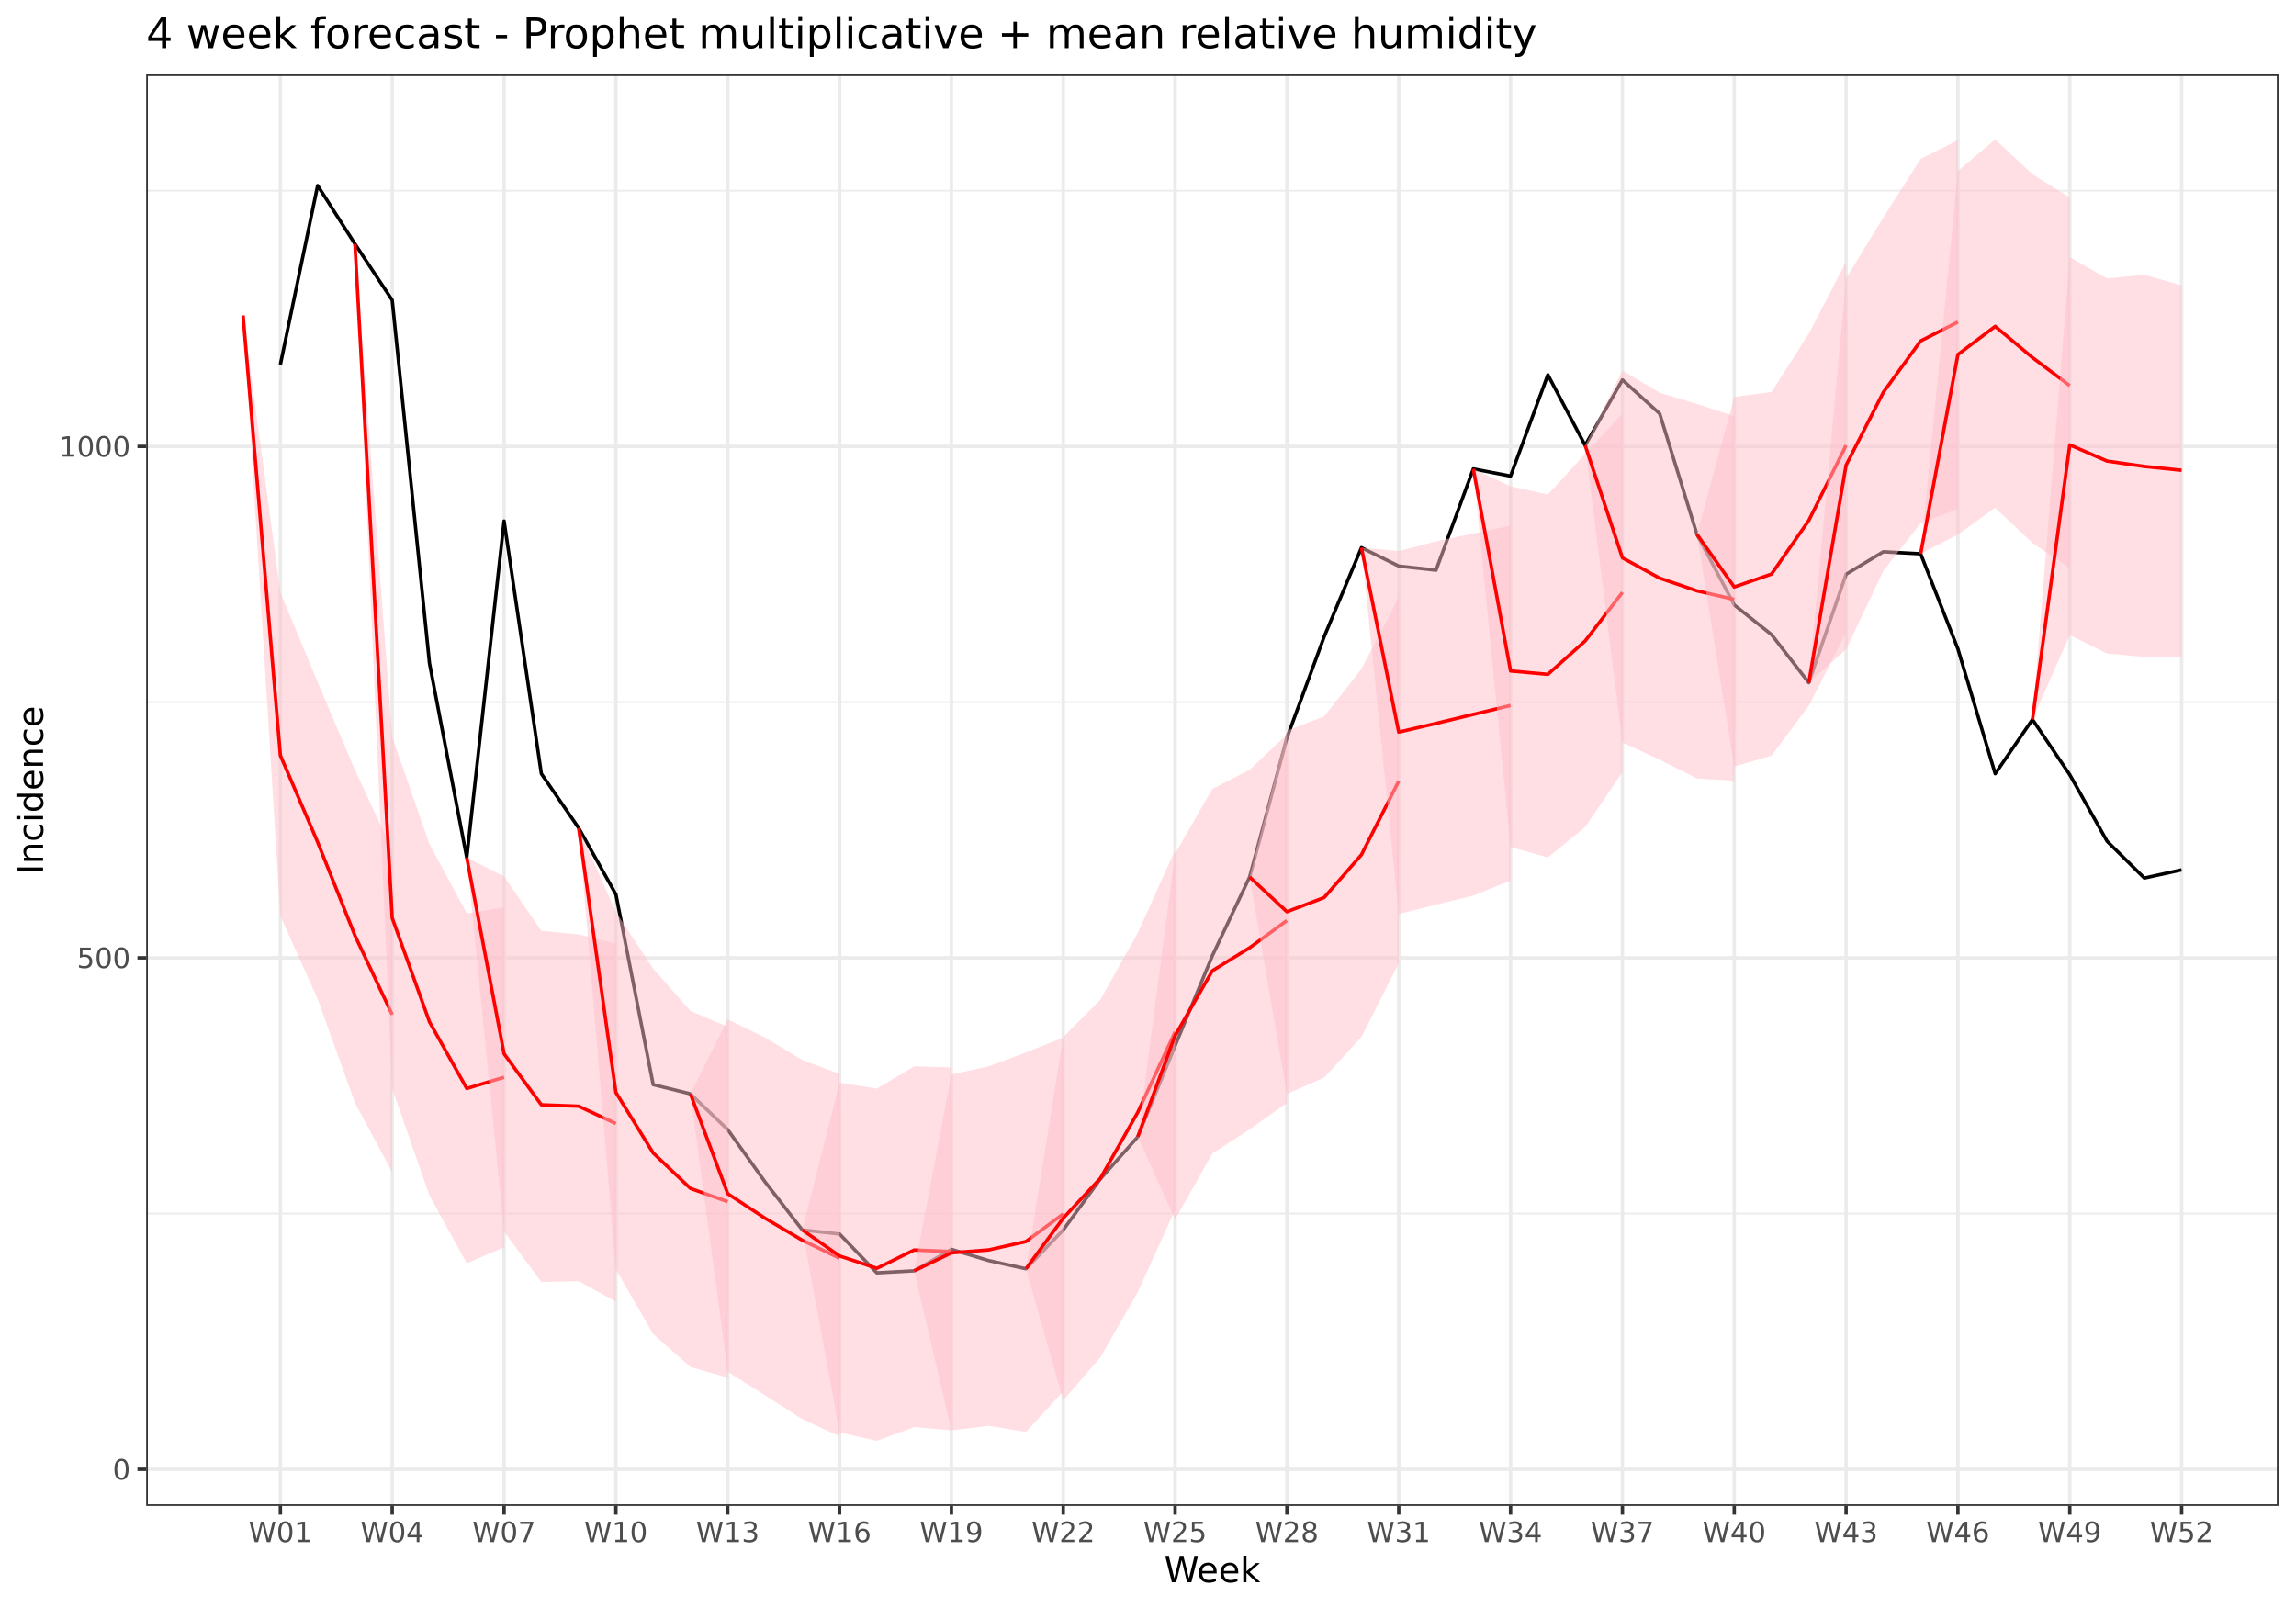
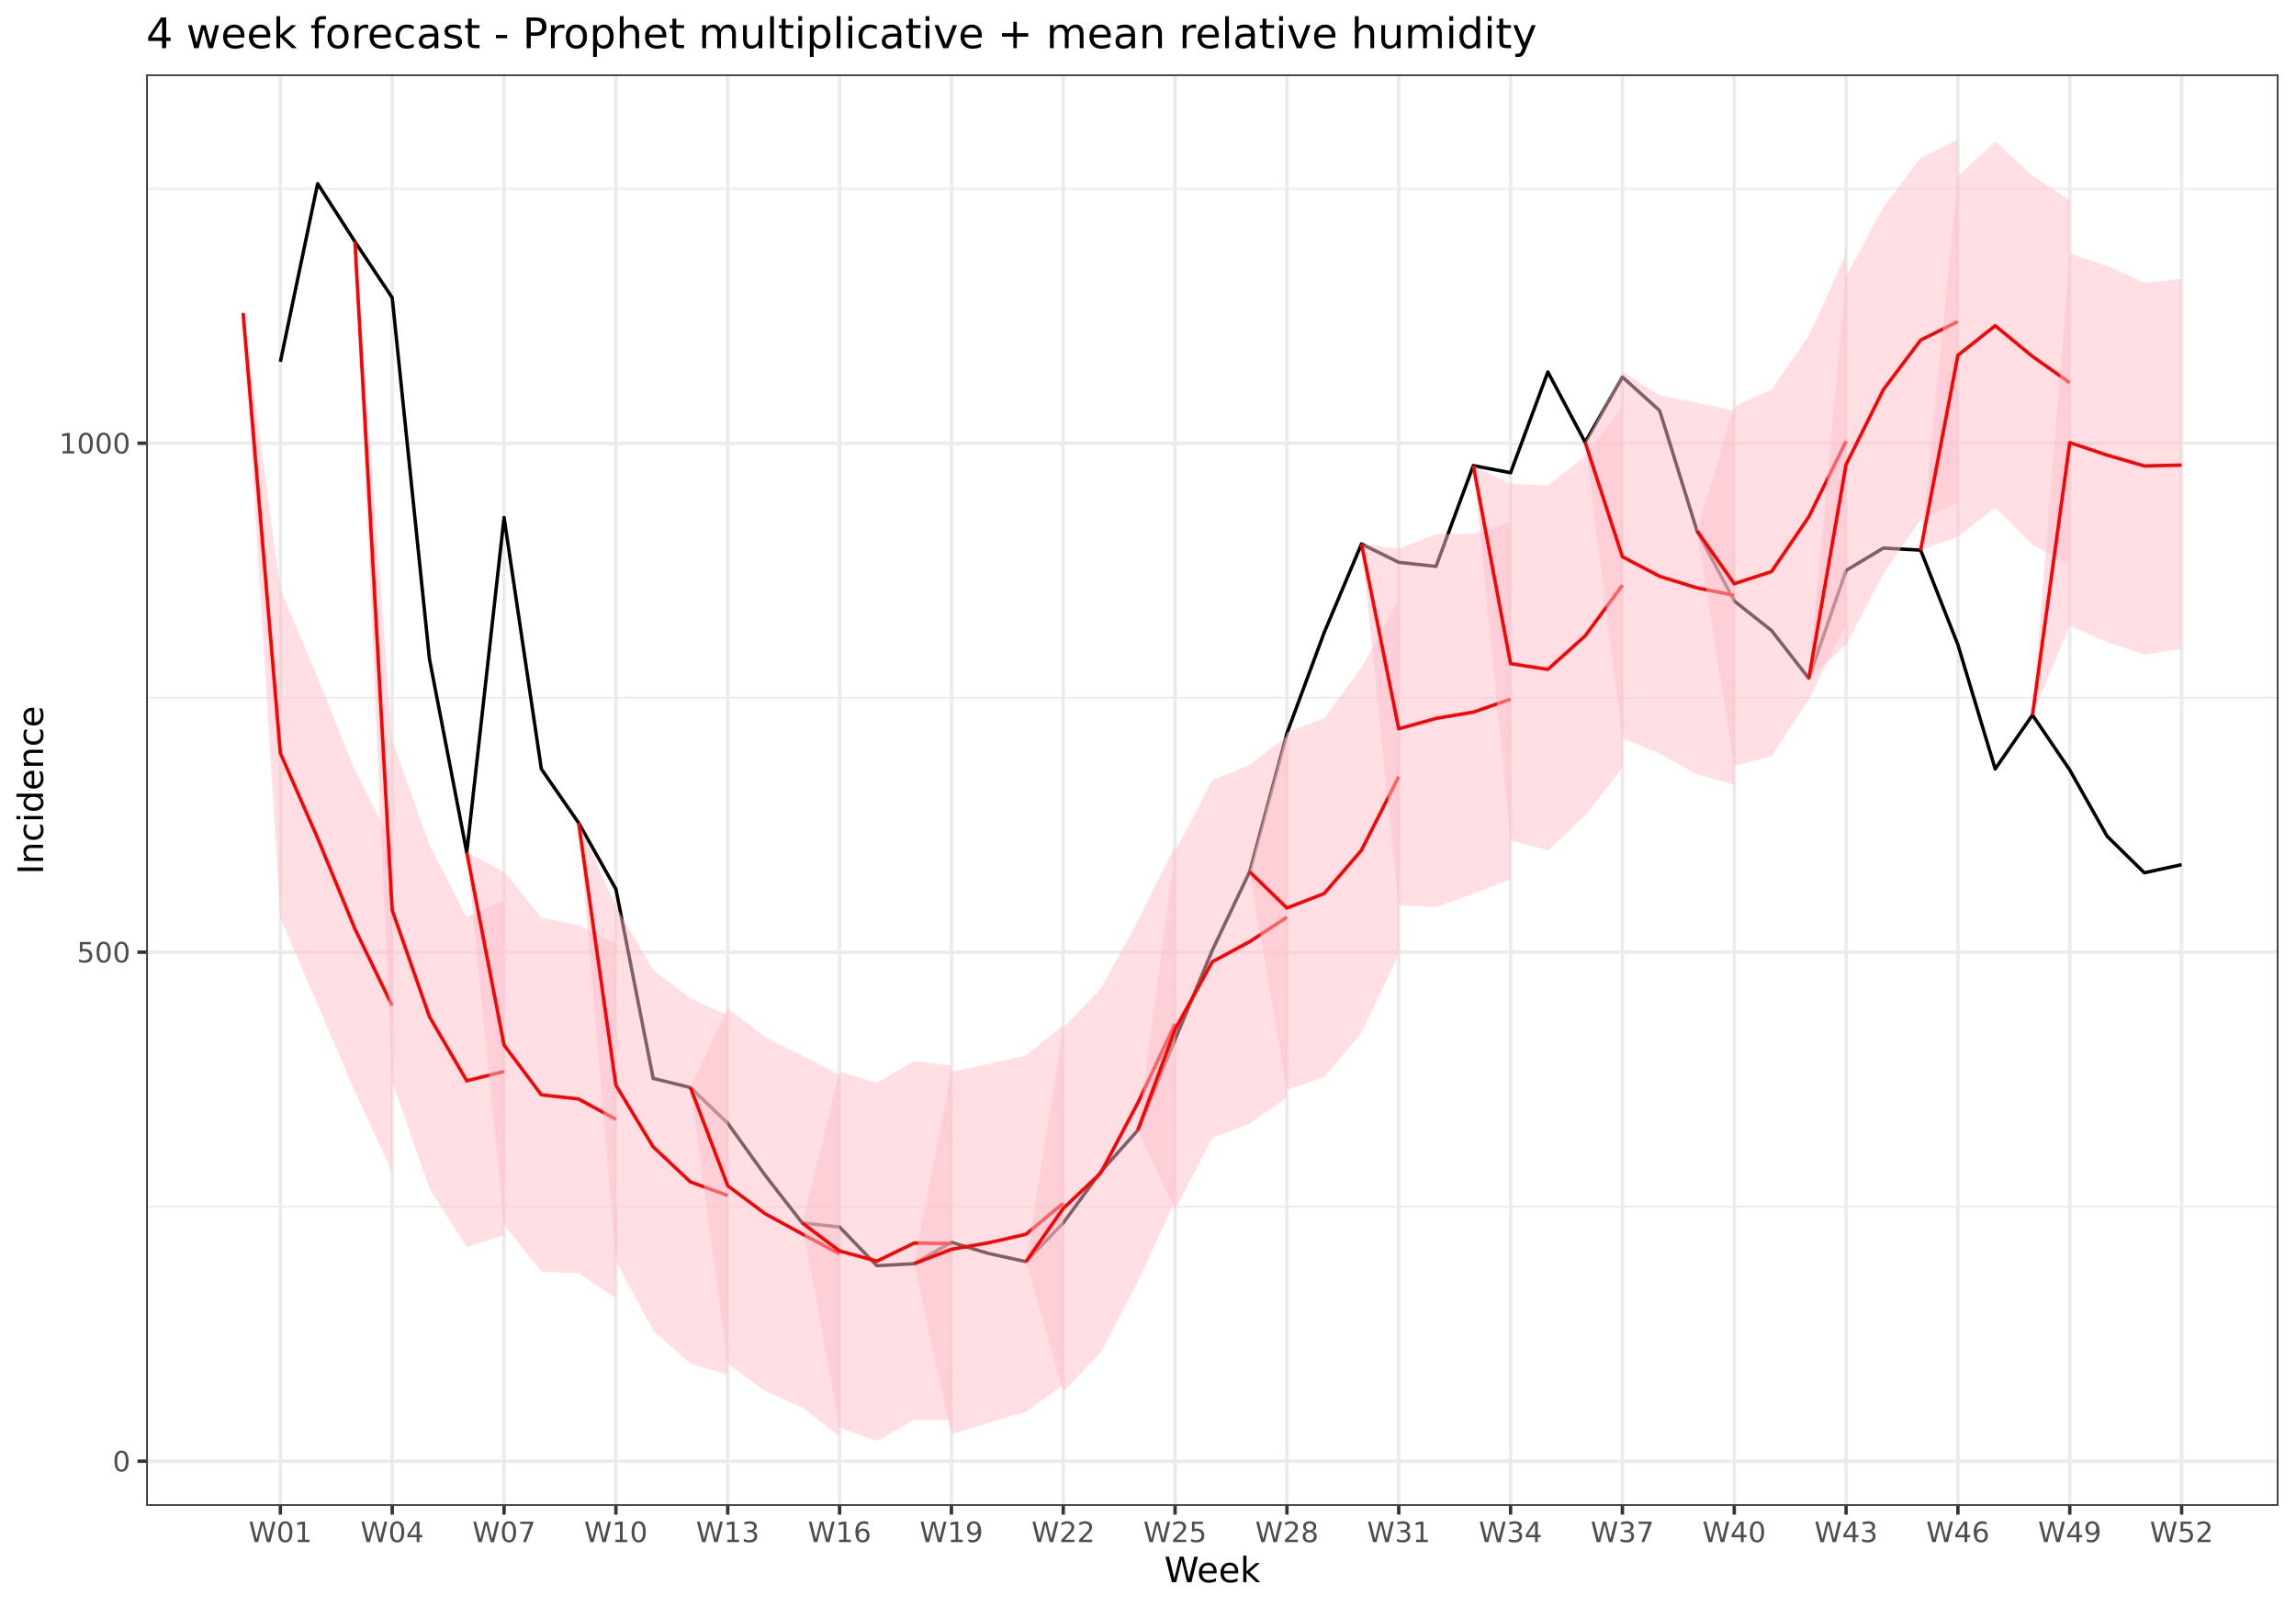
<svg xmlns="http://www.w3.org/2000/svg" class="svglite" width="720.00pt" height="504.00pt" viewBox="0 0 720.00 504.00">
  <defs>
    <style type="text/css">
    .svglite line, .svglite polyline, .svglite polygon, .svglite path, .svglite rect, .svglite circle {
      fill: none;
      stroke: #000000;
      stroke-linecap: round;
      stroke-linejoin: round;
      stroke-miterlimit: 10.00;
    }
    .svglite text {
      white-space: pre;
    }
  </style>
  </defs>
  <rect width="100%" height="100%" style="stroke: none; fill: #FFFFFF;" />
  <defs>
    <clipPath id="cpMC4wMHw3MjAuMDB8MC4wMHw1MDQuMDA=">
      <rect x="0.00" y="0.00" width="720.00" height="504.00" />
    </clipPath>
  </defs>
  <g clip-path="url(#cpMC4wMHw3MjAuMDB8MC4wMHw1MDQuMDA=)">
    <rect x="0.00" y="-0" width="720.00" height="504.00" style="stroke-width: 1.07; stroke: #FFFFFF; fill: #FFFFFF;" />
  </g>
  <defs>
    <clipPath id="cpNDUuODR8NzE0LjUyfDIzLjMyfDQ3Mi4yOQ==">
      <rect x="45.84" y="23.32" width="668.68" height="448.97" />
    </clipPath>
  </defs>
  <g clip-path="url(#cpNDUuODR8NzE0LjUyfDIzLjMyfDQ3Mi4yOQ==)">
    <rect x="45.84" y="23.32" width="668.68" height="448.97" style="stroke-width: 1.07; stroke: none; fill: #FFFFFF;" />
-     <polyline points="45.84,380.60 714.52,380.60 " style="stroke-width: 0.53; stroke: #EBEBEB; stroke-linecap: butt;" />
-     <polyline points="45.84,220.20 714.52,220.20 " style="stroke-width: 0.53; stroke: #EBEBEB; stroke-linecap: butt;" />
-     <polyline points="45.84,59.80 714.52,59.80 " style="stroke-width: 0.53; stroke: #EBEBEB; stroke-linecap: butt;" />
-     <polyline points="45.84,460.80 714.52,460.80 " style="stroke-width: 1.07; stroke: #EBEBEB; stroke-linecap: butt;" />
-     <polyline points="45.84,300.40 714.52,300.40 " style="stroke-width: 1.07; stroke: #EBEBEB; stroke-linecap: butt;" />
-     <polyline points="45.84,140.00 714.52,140.00 " style="stroke-width: 1.07; stroke: #EBEBEB; stroke-linecap: butt;" />
+     <polyline points="45.84,378.45 714.52,378.45 " style="stroke-width: 0.53; stroke: #EBEBEB; stroke-linecap: butt;" />
+     <polyline points="45.84,218.82 714.52,218.82 " style="stroke-width: 0.53; stroke: #EBEBEB; stroke-linecap: butt;" />
+     <polyline points="45.84,59.19 714.52,59.19 " style="stroke-width: 0.53; stroke: #EBEBEB; stroke-linecap: butt;" />
+     <polyline points="45.84,458.26 714.52,458.26 " style="stroke-width: 1.07; stroke: #EBEBEB; stroke-linecap: butt;" />
+     <polyline points="45.84,298.63 714.52,298.63 " style="stroke-width: 1.07; stroke: #EBEBEB; stroke-linecap: butt;" />
+     <polyline points="45.84,139.01 714.52,139.01 " style="stroke-width: 1.07; stroke: #EBEBEB; stroke-linecap: butt;" />
    <polyline points="87.92,472.29 87.92,23.32 " style="stroke-width: 1.07; stroke: #EBEBEB; stroke-linecap: butt;" />
    <polyline points="122.99,472.29 122.99,23.32 " style="stroke-width: 1.07; stroke: #EBEBEB; stroke-linecap: butt;" />
    <polyline points="158.07,472.29 158.07,23.32 " style="stroke-width: 1.07; stroke: #EBEBEB; stroke-linecap: butt;" />
    <polyline points="193.14,472.29 193.14,23.32 " style="stroke-width: 1.07; stroke: #EBEBEB; stroke-linecap: butt;" />
    <polyline points="228.21,472.29 228.21,23.32 " style="stroke-width: 1.07; stroke: #EBEBEB; stroke-linecap: butt;" />
    <polyline points="263.28,472.29 263.28,23.32 " style="stroke-width: 1.07; stroke: #EBEBEB; stroke-linecap: butt;" />
    <polyline points="298.35,472.29 298.35,23.32 " style="stroke-width: 1.07; stroke: #EBEBEB; stroke-linecap: butt;" />
    <polyline points="333.42,472.29 333.42,23.32 " style="stroke-width: 1.07; stroke: #EBEBEB; stroke-linecap: butt;" />
    <polyline points="368.49,472.29 368.49,23.32 " style="stroke-width: 1.07; stroke: #EBEBEB; stroke-linecap: butt;" />
    <polyline points="403.56,472.29 403.56,23.32 " style="stroke-width: 1.07; stroke: #EBEBEB; stroke-linecap: butt;" />
    <polyline points="438.63,472.29 438.63,23.32 " style="stroke-width: 1.07; stroke: #EBEBEB; stroke-linecap: butt;" />
    <polyline points="473.70,472.29 473.70,23.32 " style="stroke-width: 1.07; stroke: #EBEBEB; stroke-linecap: butt;" />
    <polyline points="508.77,472.29 508.77,23.32 " style="stroke-width: 1.07; stroke: #EBEBEB; stroke-linecap: butt;" />
    <polyline points="543.84,472.29 543.84,23.32 " style="stroke-width: 1.07; stroke: #EBEBEB; stroke-linecap: butt;" />
    <polyline points="578.91,472.29 578.91,23.32 " style="stroke-width: 1.07; stroke: #EBEBEB; stroke-linecap: butt;" />
    <polyline points="613.98,472.29 613.98,23.32 " style="stroke-width: 1.07; stroke: #EBEBEB; stroke-linecap: butt;" />
    <polyline points="649.06,472.29 649.06,23.32 " style="stroke-width: 1.07; stroke: #EBEBEB; stroke-linecap: butt;" />
    <polyline points="684.13,472.29 684.13,23.32 " style="stroke-width: 1.07; stroke: #EBEBEB; stroke-linecap: butt;" />
-     <polyline points="87.92,114.34 99.61,58.20 111.30,76.49 122.99,94.13 134.68,208.01 146.37,268.97 158.07,163.42 169.76,242.66 181.45,259.66 193.14,280.51 204.83,340.18 216.52,343.07 228.21,354.30 239.90,370.66 251.59,385.74 263.28,387.02 274.97,399.21 286.66,398.57 298.35,391.83 310.04,395.36 321.73,397.93 333.42,385.74 345.11,369.70 356.80,356.54 368.49,327.99 380.18,299.76 391.87,275.06 403.56,231.43 415.25,199.67 426.94,171.76 438.63,177.54 450.32,178.82 462.01,147.06 473.70,149.31 485.39,117.55 497.08,139.68 508.77,119.15 520.46,129.74 532.15,167.59 543.84,189.73 555.53,199.03 567.22,214.11 578.91,180.10 590.60,173.05 602.29,173.69 613.98,203.52 625.67,242.66 637.36,225.66 649.06,242.98 660.75,263.83 672.44,275.38 684.13,272.81 " style="stroke-width: 1.07; stroke-linecap: butt;" />
-     <polygon points="76.23,98.94 87.92,185.82 99.61,213.91 111.30,241.48 122.99,266.58 122.99,367.63 111.30,345.85 99.61,313.33 87.92,287.29 76.23,98.94 " style="stroke-width: 0.00; stroke: none; stroke-linecap: butt; fill: #FFC0CB; fill-opacity: 0.50;" />
-     <polyline points="76.23,98.94 87.92,185.82 99.61,213.91 111.30,241.48 122.99,266.58 " style="stroke-width: 1.07; stroke: none; stroke-linecap: butt;" />
-     <polyline points="122.99,367.63 111.30,345.85 99.61,313.33 87.92,287.29 76.23,98.94 " style="stroke-width: 1.07; stroke: none; stroke-linecap: butt;" />
-     <polyline points="76.23,98.94 87.92,236.92 99.61,264.13 111.30,293.41 122.99,318.22 " style="stroke-width: 1.07; stroke: #FF0000; stroke-linecap: butt;" />
-     <polygon points="111.30,76.49 122.99,231.12 134.68,264.76 146.37,286.45 158.07,284.56 158.07,391.17 146.37,396.21 134.68,374.96 122.99,341.47 111.30,76.49 " style="stroke-width: 0.00; stroke: none; stroke-linecap: butt; fill: #FFC0CB; fill-opacity: 0.50;" />
-     <polyline points="111.30,76.49 122.99,231.12 134.68,264.76 146.37,286.45 158.07,284.56 " style="stroke-width: 1.07; stroke: none; stroke-linecap: butt;" />
-     <polyline points="158.07,391.17 146.37,396.21 134.68,374.96 122.99,341.47 111.30,76.49 " style="stroke-width: 1.07; stroke: none; stroke-linecap: butt;" />
-     <polyline points="111.30,76.49 122.99,287.91 134.68,320.50 146.37,341.38 158.07,337.86 " style="stroke-width: 1.07; stroke: #FF0000; stroke-linecap: butt;" />
-     <polygon points="146.37,268.97 158.07,274.86 169.76,291.94 181.45,293.06 193.14,295.89 193.14,408.20 181.45,401.82 169.76,402.09 158.07,386.25 146.37,268.97 " style="stroke-width: 0.00; stroke: none; stroke-linecap: butt; fill: #FFC0CB; fill-opacity: 0.50;" />
-     <polyline points="146.37,268.97 158.07,274.86 169.76,291.94 181.45,293.06 193.14,295.89 " style="stroke-width: 1.07; stroke: none; stroke-linecap: butt;" />
-     <polyline points="193.14,408.20 181.45,401.82 169.76,402.09 158.07,386.25 146.37,268.97 " style="stroke-width: 1.07; stroke: none; stroke-linecap: butt;" />
-     <polyline points="146.37,268.97 158.07,330.51 169.76,346.50 181.45,346.94 193.14,352.39 " style="stroke-width: 1.07; stroke: #FF0000; stroke-linecap: butt;" />
-     <polygon points="181.45,259.66 193.14,286.04 204.83,303.79 216.52,317.07 228.21,322.00 228.21,432.08 216.52,428.74 204.83,418.38 193.14,398.13 181.45,259.66 " style="stroke-width: 0.00; stroke: none; stroke-linecap: butt; fill: #FFC0CB; fill-opacity: 0.50;" />
-     <polyline points="181.45,259.66 193.14,286.04 204.83,303.79 216.52,317.07 228.21,322.00 " style="stroke-width: 1.07; stroke: none; stroke-linecap: butt;" />
-     <polyline points="228.21,432.08 216.52,428.74 204.83,418.38 193.14,398.13 181.45,259.66 " style="stroke-width: 1.07; stroke: none; stroke-linecap: butt;" />
-     <polyline points="181.45,259.66 193.14,342.64 204.83,361.61 216.52,372.73 228.21,376.89 " style="stroke-width: 1.07; stroke: #FF0000; stroke-linecap: butt;" />
-     <polygon points="216.52,343.07 228.21,319.72 239.90,325.40 251.59,332.45 263.28,336.80 263.28,450.44 251.59,445.09 239.90,437.61 228.21,430.24 216.52,343.07 " style="stroke-width: 0.00; stroke: none; stroke-linecap: butt; fill: #FFC0CB; fill-opacity: 0.50;" />
-     <polyline points="216.52,343.07 228.21,319.72 239.90,325.40 251.59,332.45 263.28,336.80 " style="stroke-width: 1.07; stroke: none; stroke-linecap: butt;" />
-     <polyline points="263.28,450.44 251.59,445.09 239.90,437.61 228.21,430.24 216.52,343.07 " style="stroke-width: 1.07; stroke: none; stroke-linecap: butt;" />
-     <polyline points="216.52,343.07 228.21,374.39 239.90,382.07 251.59,388.98 263.28,394.63 " style="stroke-width: 1.07; stroke: #FF0000; stroke-linecap: butt;" />
-     <polygon points="251.59,385.74 263.28,339.54 274.97,341.42 286.66,334.43 298.35,334.78 298.35,448.59 286.66,447.56 274.97,451.89 263.28,449.24 251.59,385.74 " style="stroke-width: 0.00; stroke: none; stroke-linecap: butt; fill: #FFC0CB; fill-opacity: 0.50;" />
-     <polyline points="251.59,385.74 263.28,339.54 274.97,341.42 286.66,334.43 298.35,334.78 " style="stroke-width: 1.07; stroke: none; stroke-linecap: butt;" />
-     <polyline points="298.35,448.59 286.66,447.56 274.97,451.89 263.28,449.24 251.59,385.74 " style="stroke-width: 1.07; stroke: none; stroke-linecap: butt;" />
-     <polyline points="251.59,385.74 263.28,393.91 274.97,397.78 286.66,392.04 298.35,392.54 " style="stroke-width: 1.07; stroke: #FF0000; stroke-linecap: butt;" />
-     <polygon points="286.66,398.57 298.35,336.99 310.04,334.43 321.73,330.07 333.42,325.40 333.42,436.35 321.73,449.10 310.04,447.16 298.35,448.58 286.66,398.57 " style="stroke-width: 0.00; stroke: none; stroke-linecap: butt; fill: #FFC0CB; fill-opacity: 0.50;" />
-     <polyline points="286.66,398.57 298.35,336.99 310.04,334.43 321.73,330.07 333.42,325.40 " style="stroke-width: 1.07; stroke: none; stroke-linecap: butt;" />
-     <polyline points="333.42,436.35 321.73,449.10 310.04,447.16 298.35,448.58 286.66,398.57 " style="stroke-width: 1.07; stroke: none; stroke-linecap: butt;" />
-     <polyline points="286.66,398.57 298.35,392.92 310.04,392.00 321.73,389.38 333.42,380.72 " style="stroke-width: 1.07; stroke: #FF0000; stroke-linecap: butt;" />
-     <polygon points="321.73,397.93 333.42,325.24 345.11,313.47 356.80,292.56 368.49,266.61 368.49,379.43 356.80,405.23 345.11,425.63 333.42,439.21 321.73,397.93 " style="stroke-width: 0.00; stroke: none; stroke-linecap: butt; fill: #FFC0CB; fill-opacity: 0.50;" />
-     <polyline points="321.73,397.93 333.42,325.24 345.11,313.47 356.80,292.56 368.49,266.61 " style="stroke-width: 1.07; stroke: none; stroke-linecap: butt;" />
-     <polyline points="368.49,379.43 356.80,405.23 345.11,425.63 333.42,439.21 321.73,397.93 " style="stroke-width: 1.07; stroke: none; stroke-linecap: butt;" />
-     <polyline points="321.73,397.93 333.42,382.04 345.11,369.50 356.80,348.84 368.49,323.64 " style="stroke-width: 1.07; stroke: #FF0000; stroke-linecap: butt;" />
-     <polygon points="356.80,356.54 368.49,267.74 380.18,247.41 391.87,241.44 403.56,230.35 403.56,345.92 391.87,354.20 380.18,361.77 368.49,382.47 356.80,356.54 " style="stroke-width: 0.00; stroke: none; stroke-linecap: butt; fill: #FFC0CB; fill-opacity: 0.50;" />
-     <polyline points="356.80,356.54 368.49,267.74 380.18,247.41 391.87,241.44 403.56,230.35 " style="stroke-width: 1.07; stroke: none; stroke-linecap: butt;" />
-     <polyline points="403.56,345.92 391.87,354.20 380.18,361.77 368.49,382.47 356.80,356.54 " style="stroke-width: 1.07; stroke: none; stroke-linecap: butt;" />
-     <polyline points="356.80,356.54 368.49,324.82 380.18,304.45 391.87,297.25 403.56,288.70 " style="stroke-width: 1.07; stroke: #FF0000; stroke-linecap: butt;" />
-     <polygon points="391.87,275.06 403.56,229.17 415.25,224.70 426.94,209.76 438.63,187.36 438.63,302.11 426.94,325.20 415.25,337.93 403.56,343.12 391.87,275.06 " style="stroke-width: 0.00; stroke: none; stroke-linecap: butt; fill: #FFC0CB; fill-opacity: 0.50;" />
-     <polyline points="391.87,275.06 403.56,229.17 415.25,224.70 426.94,209.76 438.63,187.36 " style="stroke-width: 1.07; stroke: none; stroke-linecap: butt;" />
-     <polyline points="438.63,302.11 426.94,325.20 415.25,337.93 403.56,343.12 391.87,275.06 " style="stroke-width: 1.07; stroke: none; stroke-linecap: butt;" />
-     <polyline points="391.87,275.06 403.56,285.95 415.25,281.49 426.94,268.06 438.63,244.97 " style="stroke-width: 1.07; stroke: #FF0000; stroke-linecap: butt;" />
-     <polygon points="426.94,171.76 438.63,172.83 450.32,169.79 462.01,167.30 473.70,164.86 473.70,276.16 462.01,280.86 450.32,283.73 438.63,286.66 426.94,171.76 " style="stroke-width: 0.00; stroke: none; stroke-linecap: butt; fill: #FFC0CB; fill-opacity: 0.50;" />
-     <polyline points="426.94,171.76 438.63,172.83 450.32,169.79 462.01,167.30 473.70,164.86 " style="stroke-width: 1.07; stroke: none; stroke-linecap: butt;" />
-     <polyline points="473.70,276.16 462.01,280.86 450.32,283.73 438.63,286.66 426.94,171.76 " style="stroke-width: 1.07; stroke: none; stroke-linecap: butt;" />
-     <polyline points="426.94,171.76 438.63,229.61 450.32,226.88 462.01,224.05 473.70,221.25 " style="stroke-width: 1.07; stroke: #FF0000; stroke-linecap: butt;" />
-     <polygon points="462.01,147.06 473.70,152.53 485.39,155.11 497.08,142.35 508.77,129.65 508.77,242.13 497.08,259.41 485.39,268.94 473.70,265.64 462.01,147.06 " style="stroke-width: 0.00; stroke: none; stroke-linecap: butt; fill: #FFC0CB; fill-opacity: 0.50;" />
-     <polyline points="462.01,147.06 473.70,152.53 485.39,155.11 497.08,142.35 508.77,129.65 " style="stroke-width: 1.07; stroke: none; stroke-linecap: butt;" />
-     <polyline points="508.77,242.13 497.08,259.41 485.39,268.94 473.70,265.64 462.01,147.06 " style="stroke-width: 1.07; stroke: none; stroke-linecap: butt;" />
-     <polyline points="462.01,147.06 473.70,210.44 485.39,211.49 497.08,201.03 508.77,185.79 " style="stroke-width: 1.07; stroke: #FF0000; stroke-linecap: butt;" />
-     <polygon points="497.08,139.68 508.77,116.24 520.46,123.17 532.15,126.70 543.84,130.53 543.84,244.85 532.15,244.17 520.46,238.28 508.77,232.89 497.08,139.68 " style="stroke-width: 0.00; stroke: none; stroke-linecap: butt; fill: #FFC0CB; fill-opacity: 0.50;" />
-     <polyline points="497.08,139.68 508.77,116.24 520.46,123.17 532.15,126.70 543.84,130.53 " style="stroke-width: 1.07; stroke: none; stroke-linecap: butt;" />
-     <polyline points="543.84,244.85 532.15,244.17 520.46,238.28 508.77,232.89 497.08,139.68 " style="stroke-width: 1.07; stroke: none; stroke-linecap: butt;" />
-     <polyline points="497.08,139.68 508.77,174.95 520.46,181.34 532.15,185.31 543.84,188.00 " style="stroke-width: 1.07; stroke: #FF0000; stroke-linecap: butt;" />
-     <polygon points="532.15,167.59 543.84,124.50 555.53,122.93 567.22,104.63 578.91,82.09 578.91,198.40 567.22,221.35 555.53,236.98 543.84,240.42 532.15,167.59 " style="stroke-width: 0.00; stroke: none; stroke-linecap: butt; fill: #FFC0CB; fill-opacity: 0.50;" />
-     <polyline points="532.15,167.59 543.84,124.50 555.53,122.93 567.22,104.63 578.91,82.09 " style="stroke-width: 1.07; stroke: none; stroke-linecap: butt;" />
-     <polyline points="578.91,198.40 567.22,221.35 555.53,236.98 543.84,240.42 532.15,167.59 " style="stroke-width: 1.07; stroke: none; stroke-linecap: butt;" />
-     <polyline points="532.15,167.59 543.84,184.10 555.53,180.04 567.22,163.23 578.91,139.68 " style="stroke-width: 1.07; stroke: #FF0000; stroke-linecap: butt;" />
-     <polygon points="567.22,214.11 578.91,87.27 590.60,68.21 602.29,49.84 613.98,43.97 613.98,159.64 602.29,164.06 590.60,179.05 578.91,203.66 567.22,214.11 " style="stroke-width: 0.00; stroke: none; stroke-linecap: butt; fill: #FFC0CB; fill-opacity: 0.50;" />
-     <polyline points="567.22,214.11 578.91,87.27 590.60,68.21 602.29,49.84 613.98,43.97 " style="stroke-width: 1.07; stroke: none; stroke-linecap: butt;" />
-     <polyline points="613.98,159.64 602.29,164.06 590.60,179.05 578.91,203.66 567.22,214.11 " style="stroke-width: 1.07; stroke: none; stroke-linecap: butt;" />
-     <polyline points="567.22,214.11 578.91,145.90 590.60,123.03 602.29,106.93 613.98,100.99 " style="stroke-width: 1.07; stroke: #FF0000; stroke-linecap: butt;" />
-     <polygon points="602.29,173.69 613.98,53.61 625.67,43.73 637.36,54.65 649.06,61.98 649.06,178.18 637.36,170.32 625.67,159.24 613.98,167.65 602.29,173.69 " style="stroke-width: 0.00; stroke: none; stroke-linecap: butt; fill: #FFC0CB; fill-opacity: 0.50;" />
-     <polyline points="602.29,173.69 613.98,53.61 625.67,43.73 637.36,54.65 649.06,61.98 " style="stroke-width: 1.07; stroke: none; stroke-linecap: butt;" />
-     <polyline points="649.06,178.18 637.36,170.32 625.67,159.24 613.98,167.65 602.29,173.69 " style="stroke-width: 1.07; stroke: none; stroke-linecap: butt;" />
-     <polyline points="602.29,173.69 613.98,111.19 625.67,102.36 637.36,112.15 649.06,120.96 " style="stroke-width: 1.07; stroke: #FF0000; stroke-linecap: butt;" />
-     <polygon points="637.36,225.66 649.06,80.66 660.75,87.32 672.44,86.19 684.13,89.49 684.13,206.11 672.44,206.03 660.75,204.98 649.06,199.18 637.36,225.66 " style="stroke-width: 0.00; stroke: none; stroke-linecap: butt; fill: #FFC0CB; fill-opacity: 0.50;" />
-     <polyline points="637.36,225.66 649.06,80.66 660.75,87.32 672.44,86.19 684.13,89.49 " style="stroke-width: 1.07; stroke: none; stroke-linecap: butt;" />
-     <polyline points="684.13,206.11 672.44,206.03 660.75,204.98 649.06,199.18 637.36,225.66 " style="stroke-width: 1.07; stroke: none; stroke-linecap: butt;" />
-     <polyline points="637.36,225.66 649.06,139.53 660.75,144.61 672.44,146.29 684.13,147.50 " style="stroke-width: 1.07; stroke: #FF0000; stroke-linecap: butt;" />
+     <polyline points="87.92,113.47 99.61,57.60 111.30,75.79 122.99,93.35 134.68,206.69 146.37,267.35 158.07,162.31 169.76,241.17 181.45,258.09 193.14,278.84 204.83,338.22 216.52,341.09 228.21,352.27 239.90,368.55 251.59,383.56 263.28,384.83 274.97,396.96 286.66,396.33 298.35,389.62 310.04,393.13 321.73,395.69 333.42,383.56 345.11,367.59 356.80,354.50 368.49,326.09 380.18,298.00 391.87,273.41 403.56,229.99 415.25,198.39 426.94,170.61 438.63,176.36 450.32,177.64 462.01,146.03 473.70,148.26 485.39,116.66 497.08,138.69 508.77,118.25 520.46,128.79 532.15,166.46 543.84,188.49 555.53,197.75 567.22,212.75 578.91,178.91 590.60,171.89 602.29,172.53 613.98,202.22 625.67,241.17 637.36,224.25 649.06,241.49 660.75,262.24 672.44,273.73 684.13,271.18 " style="stroke-width: 1.07; stroke-linecap: butt;" />
+     <polygon points="76.23,98.14 87.92,184.78 99.61,212.57 111.30,241.58 122.99,264.79 122.99,367.75 111.30,342.30 99.61,315.13 87.92,288.02 76.23,98.14 " style="stroke-width: 0.00; stroke: none; stroke-linecap: butt; fill: #FFC0CB; fill-opacity: 0.50;" />
+     <polyline points="76.23,98.14 87.92,184.78 99.61,212.57 111.30,241.58 122.99,264.79 " style="stroke-width: 1.07; stroke: none; stroke-linecap: butt;" />
+     <polyline points="122.99,367.75 111.30,342.30 99.61,315.13 87.92,288.02 76.23,98.14 " style="stroke-width: 1.07; stroke: none; stroke-linecap: butt;" />
+     <polyline points="76.23,98.14 87.92,236.23 99.61,262.87 111.30,291.33 122.99,315.44 " style="stroke-width: 1.07; stroke: #FF0000; stroke-linecap: butt;" />
+     <polygon points="111.30,75.79 122.99,232.34 134.68,264.97 146.37,287.69 158.07,282.09 158.07,387.29 146.37,391.17 134.68,372.78 122.99,339.11 111.30,75.79 " style="stroke-width: 0.00; stroke: none; stroke-linecap: butt; fill: #FFC0CB; fill-opacity: 0.50;" />
+     <polyline points="111.30,75.79 122.99,232.34 134.68,264.97 146.37,287.69 158.07,282.09 " style="stroke-width: 1.07; stroke: none; stroke-linecap: butt;" />
+     <polyline points="158.07,387.29 146.37,391.17 134.68,372.78 122.99,339.11 111.30,75.79 " style="stroke-width: 1.07; stroke: none; stroke-linecap: butt;" />
+     <polyline points="111.30,75.79 122.99,285.47 134.68,318.89 146.37,338.97 158.07,336.02 " style="stroke-width: 1.07; stroke: #FF0000; stroke-linecap: butt;" />
+     <polygon points="146.37,267.35 158.07,273.47 169.76,287.77 181.45,290.21 193.14,295.93 193.14,407.14 181.45,399.33 169.76,398.82 158.07,384.16 146.37,267.35 " style="stroke-width: 0.00; stroke: none; stroke-linecap: butt; fill: #FFC0CB; fill-opacity: 0.50;" />
+     <polyline points="146.37,267.35 158.07,273.47 169.76,287.77 181.45,290.21 193.14,295.93 " style="stroke-width: 1.07; stroke: none; stroke-linecap: butt;" />
+     <polyline points="193.14,407.14 181.45,399.33 169.76,398.82 158.07,384.16 146.37,267.35 " style="stroke-width: 1.07; stroke: none; stroke-linecap: butt;" />
+     <polyline points="146.37,267.35 158.07,327.78 169.76,343.36 181.45,344.68 193.14,351.06 " style="stroke-width: 1.07; stroke: #FF0000; stroke-linecap: butt;" />
+     <polygon points="181.45,258.09 193.14,284.36 204.83,304.20 216.52,313.15 228.21,318.38 228.21,431.17 216.52,427.65 204.83,417.26 193.14,395.53 181.45,258.09 " style="stroke-width: 0.00; stroke: none; stroke-linecap: butt; fill: #FFC0CB; fill-opacity: 0.50;" />
+     <polyline points="181.45,258.09 193.14,284.36 204.83,304.20 216.52,313.15 228.21,318.38 " style="stroke-width: 1.07; stroke: none; stroke-linecap: butt;" />
+     <polyline points="228.21,431.17 216.52,427.65 204.83,417.26 193.14,395.53 181.45,258.09 " style="stroke-width: 1.07; stroke: none; stroke-linecap: butt;" />
+     <polyline points="181.45,258.09 193.14,340.36 204.83,359.69 216.52,370.69 228.21,374.95 " style="stroke-width: 1.07; stroke: #FF0000; stroke-linecap: butt;" />
+     <polygon points="216.52,341.09 228.21,316.22 239.90,325.28 251.59,331.11 263.28,337.02 263.28,450.39 251.59,441.45 239.90,436.26 228.21,427.63 216.52,341.09 " style="stroke-width: 0.00; stroke: none; stroke-linecap: butt; fill: #FFC0CB; fill-opacity: 0.50;" />
+     <polyline points="216.52,341.09 228.21,316.22 239.90,325.28 251.59,331.11 263.28,337.02 " style="stroke-width: 1.07; stroke: none; stroke-linecap: butt;" />
+     <polyline points="263.28,450.39 251.59,441.45 239.90,436.26 228.21,427.63 216.52,341.09 " style="stroke-width: 1.07; stroke: none; stroke-linecap: butt;" />
+     <polyline points="216.52,341.09 228.21,371.89 239.90,380.64 251.59,387.02 263.28,393.26 " style="stroke-width: 1.07; stroke: #FF0000; stroke-linecap: butt;" />
+     <polygon points="251.59,383.56 263.28,336.09 274.97,339.65 286.66,332.70 298.35,334.25 298.35,445.40 286.66,445.30 274.97,451.89 263.28,447.73 251.59,383.56 " style="stroke-width: 0.00; stroke: none; stroke-linecap: butt; fill: #FFC0CB; fill-opacity: 0.50;" />
+     <polyline points="251.59,383.56 263.28,336.09 274.97,339.65 286.66,332.70 298.35,334.25 " style="stroke-width: 1.07; stroke: none; stroke-linecap: butt;" />
+     <polyline points="298.35,445.40 286.66,445.30 274.97,451.89 263.28,447.73 251.59,383.56 " style="stroke-width: 1.07; stroke: none; stroke-linecap: butt;" />
+     <polyline points="251.59,383.56 263.28,392.34 274.97,395.53 286.66,389.87 298.35,390.00 " style="stroke-width: 1.07; stroke: #FF0000; stroke-linecap: butt;" />
+     <polygon points="286.66,396.33 298.35,336.10 310.04,333.66 321.73,331.04 333.42,321.57 333.42,434.42 321.73,442.72 310.04,446.14 298.35,449.92 286.66,396.33 " style="stroke-width: 0.00; stroke: none; stroke-linecap: butt; fill: #FFC0CB; fill-opacity: 0.50;" />
+     <polyline points="286.66,396.33 298.35,336.10 310.04,333.66 321.73,331.04 333.42,321.57 " style="stroke-width: 1.07; stroke: none; stroke-linecap: butt;" />
+     <polyline points="333.42,434.42 321.73,442.72 310.04,446.14 298.35,449.92 286.66,396.33 " style="stroke-width: 1.07; stroke: none; stroke-linecap: butt;" />
+     <polyline points="286.66,396.33 298.35,391.82 310.04,389.77 321.73,387.10 333.42,377.34 " style="stroke-width: 1.07; stroke: #FF0000; stroke-linecap: butt;" />
+     <polygon points="321.73,395.69 333.42,322.25 345.11,310.27 356.80,288.84 368.49,265.31 368.49,376.57 356.80,402.04 345.11,424.36 333.42,436.29 321.73,395.69 " style="stroke-width: 0.00; stroke: none; stroke-linecap: butt; fill: #FFC0CB; fill-opacity: 0.50;" />
+     <polyline points="321.73,395.69 333.42,322.25 345.11,310.27 356.80,288.84 368.49,265.31 " style="stroke-width: 1.07; stroke: none; stroke-linecap: butt;" />
+     <polyline points="368.49,376.57 356.80,402.04 345.11,424.36 333.42,436.29 321.73,395.69 " style="stroke-width: 1.07; stroke: none; stroke-linecap: butt;" />
+     <polyline points="321.73,395.69 333.42,378.98 345.11,367.96 356.80,345.92 368.49,321.07 " style="stroke-width: 1.07; stroke: #FF0000; stroke-linecap: butt;" />
+     <polygon points="356.80,354.50 368.49,267.09 380.18,244.69 391.87,239.94 403.56,230.76 403.56,344.17 391.87,352.40 380.18,356.82 368.49,379.36 356.80,354.50 " style="stroke-width: 0.00; stroke: none; stroke-linecap: butt; fill: #FFC0CB; fill-opacity: 0.50;" />
+     <polyline points="356.80,354.50 368.49,267.09 380.18,244.69 391.87,239.94 403.56,230.76 " style="stroke-width: 1.07; stroke: none; stroke-linecap: butt;" />
+     <polyline points="403.56,344.17 391.87,352.40 380.18,356.82 368.49,379.36 356.80,354.50 " style="stroke-width: 1.07; stroke: none; stroke-linecap: butt;" />
+     <polyline points="356.80,354.50 368.49,322.84 380.18,301.63 391.87,295.33 403.56,287.65 " style="stroke-width: 1.07; stroke: #FF0000; stroke-linecap: butt;" />
+     <polygon points="391.87,273.41 403.56,229.70 415.25,225.28 426.94,209.42 438.63,187.86 438.63,299.24 426.94,323.91 415.25,337.86 403.56,341.82 391.87,273.41 " style="stroke-width: 0.00; stroke: none; stroke-linecap: butt; fill: #FFC0CB; fill-opacity: 0.50;" />
+     <polyline points="391.87,273.41 403.56,229.70 415.25,225.28 426.94,209.42 438.63,187.86 " style="stroke-width: 1.07; stroke: none; stroke-linecap: butt;" />
+     <polyline points="438.63,299.24 426.94,323.91 415.25,337.86 403.56,341.82 391.87,273.41 " style="stroke-width: 1.07; stroke: none; stroke-linecap: butt;" />
+     <polyline points="391.87,273.41 403.56,284.78 415.25,280.24 426.94,266.65 438.63,243.58 " style="stroke-width: 1.07; stroke: #FF0000; stroke-linecap: butt;" />
+     <polygon points="426.94,170.61 438.63,172.12 450.32,167.56 462.01,167.36 473.70,163.65 473.70,275.81 462.01,280.26 450.32,284.48 438.63,283.95 426.94,170.61 " style="stroke-width: 0.00; stroke: none; stroke-linecap: butt; fill: #FFC0CB; fill-opacity: 0.50;" />
+     <polyline points="426.94,170.61 438.63,172.12 450.32,167.56 462.01,167.36 473.70,163.65 " style="stroke-width: 1.07; stroke: none; stroke-linecap: butt;" />
+     <polyline points="473.70,275.81 462.01,280.26 450.32,284.48 438.63,283.95 426.94,170.61 " style="stroke-width: 1.07; stroke: none; stroke-linecap: butt;" />
+     <polyline points="426.94,170.61 438.63,228.57 450.32,225.31 462.01,223.34 473.70,219.29 " style="stroke-width: 1.07; stroke: #FF0000; stroke-linecap: butt;" />
+     <polygon points="462.01,146.03 473.70,151.70 485.39,152.29 497.08,143.09 508.77,127.65 508.77,240.80 497.08,255.79 485.39,266.66 473.70,263.61 462.01,146.03 " style="stroke-width: 0.00; stroke: none; stroke-linecap: butt; fill: #FFC0CB; fill-opacity: 0.50;" />
+     <polyline points="462.01,146.03 473.70,151.70 485.39,152.29 497.08,143.09 508.77,127.65 " style="stroke-width: 1.07; stroke: none; stroke-linecap: butt;" />
+     <polyline points="508.77,240.80 497.08,255.79 485.39,266.66 473.70,263.61 462.01,146.03 " style="stroke-width: 1.07; stroke: none; stroke-linecap: butt;" />
+     <polyline points="462.01,146.03 473.70,208.13 485.39,209.95 497.08,199.43 508.77,183.54 " style="stroke-width: 1.07; stroke: #FF0000; stroke-linecap: butt;" />
+     <polygon points="497.08,138.69 508.77,116.60 520.46,124.01 532.15,126.34 543.84,128.80 543.84,246.13 532.15,242.84 520.46,236.38 508.77,231.50 497.08,138.69 " style="stroke-width: 0.00; stroke: none; stroke-linecap: butt; fill: #FFC0CB; fill-opacity: 0.50;" />
+     <polyline points="497.08,138.69 508.77,116.60 520.46,124.01 532.15,126.34 543.84,128.80 " style="stroke-width: 1.07; stroke: none; stroke-linecap: butt;" />
+     <polyline points="543.84,246.13 532.15,242.84 520.46,236.38 508.77,231.50 497.08,138.69 " style="stroke-width: 1.07; stroke: none; stroke-linecap: butt;" />
+     <polyline points="497.08,138.69 508.77,174.61 520.46,180.76 532.15,184.38 543.84,186.71 " style="stroke-width: 1.07; stroke: #FF0000; stroke-linecap: butt;" />
+     <polygon points="532.15,166.46 543.84,127.58 555.53,122.16 567.22,105.35 578.91,79.58 578.91,195.73 567.22,219.34 555.53,237.16 543.84,240.20 532.15,166.46 " style="stroke-width: 0.00; stroke: none; stroke-linecap: butt; fill: #FFC0CB; fill-opacity: 0.50;" />
+     <polyline points="532.15,166.46 543.84,127.58 555.53,122.16 567.22,105.35 578.91,79.58 " style="stroke-width: 1.07; stroke: none; stroke-linecap: butt;" />
+     <polyline points="578.91,195.73 567.22,219.34 555.53,237.16 543.84,240.20 532.15,166.46 " style="stroke-width: 1.07; stroke: none; stroke-linecap: butt;" />
+     <polyline points="532.15,166.46 543.84,183.07 555.53,179.27 567.22,162.09 578.91,138.38 " style="stroke-width: 1.07; stroke: #FF0000; stroke-linecap: butt;" />
+     <polygon points="567.22,212.75 578.91,86.72 590.60,64.92 602.29,49.51 613.98,43.73 613.98,157.60 602.29,163.00 590.60,179.93 578.91,202.35 567.22,212.75 " style="stroke-width: 0.00; stroke: none; stroke-linecap: butt; fill: #FFC0CB; fill-opacity: 0.50;" />
+     <polyline points="567.22,212.75 578.91,86.72 590.60,64.92 602.29,49.51 613.98,43.73 " style="stroke-width: 1.07; stroke: none; stroke-linecap: butt;" />
+     <polyline points="613.98,157.60 602.29,163.00 590.60,179.93 578.91,202.35 567.22,212.75 " style="stroke-width: 1.07; stroke: none; stroke-linecap: butt;" />
+     <polyline points="567.22,212.75 578.91,145.69 590.60,122.21 602.29,106.66 613.98,100.85 " style="stroke-width: 1.07; stroke: #FF0000; stroke-linecap: butt;" />
+     <polygon points="602.29,172.53 613.98,55.21 625.67,44.43 637.36,55.11 649.06,62.82 649.06,177.29 637.36,170.72 625.67,159.16 613.98,168.33 602.29,172.53 " style="stroke-width: 0.00; stroke: none; stroke-linecap: butt; fill: #FFC0CB; fill-opacity: 0.50;" />
+     <polyline points="602.29,172.53 613.98,55.21 625.67,44.43 637.36,55.11 649.06,62.82 " style="stroke-width: 1.07; stroke: none; stroke-linecap: butt;" />
+     <polyline points="649.06,177.29 637.36,170.72 625.67,159.16 613.98,168.33 602.29,172.53 " style="stroke-width: 1.07; stroke: none; stroke-linecap: butt;" />
+     <polyline points="602.29,172.53 613.98,111.42 625.67,102.15 637.36,111.78 649.06,120.06 " style="stroke-width: 1.07; stroke: #FF0000; stroke-linecap: butt;" />
+     <polygon points="637.36,224.25 649.06,79.58 660.75,83.37 672.44,88.69 684.13,87.48 684.13,203.52 672.44,205.29 660.75,201.38 649.06,196.26 637.36,224.25 " style="stroke-width: 0.00; stroke: none; stroke-linecap: butt; fill: #FFC0CB; fill-opacity: 0.50;" />
+     <polyline points="637.36,224.25 649.06,79.58 660.75,83.37 672.44,88.69 684.13,87.48 " style="stroke-width: 1.07; stroke: none; stroke-linecap: butt;" />
+     <polyline points="684.13,203.52 672.44,205.29 660.75,201.38 649.06,196.26 637.36,224.25 " style="stroke-width: 1.07; stroke: none; stroke-linecap: butt;" />
+     <polyline points="637.36,224.25 649.06,138.82 660.75,142.74 672.44,146.13 684.13,145.88 " style="stroke-width: 1.07; stroke: #FF0000; stroke-linecap: butt;" />
    <rect x="45.84" y="23.32" width="668.68" height="448.97" style="stroke-width: 1.07; stroke: #333333;" />
  </g>
  <g clip-path="url(#cpMC4wMHw3MjAuMDB8MC4wMHw1MDQuMDA=)">
-     <text x="40.91" y="464.01" text-anchor="end" style="font-size: 8.80px;fill: #4D4D4D; font-family: &quot;DejaVu Sans&quot;;" textLength="5.59px" lengthAdjust="spacingAndGlyphs">0</text>
-     <text x="40.91" y="303.61" text-anchor="end" style="font-size: 8.80px;fill: #4D4D4D; font-family: &quot;DejaVu Sans&quot;;" textLength="16.78px" lengthAdjust="spacingAndGlyphs">500</text>
-     <text x="40.91" y="143.21" text-anchor="end" style="font-size: 8.80px;fill: #4D4D4D; font-family: &quot;DejaVu Sans&quot;;" textLength="22.38px" lengthAdjust="spacingAndGlyphs">1000</text>
-     <polyline points="43.10,460.80 45.84,460.80 " style="stroke-width: 1.07; stroke: #333333; stroke-linecap: butt;" />
-     <polyline points="43.10,300.40 45.84,300.40 " style="stroke-width: 1.07; stroke: #333333; stroke-linecap: butt;" />
-     <polyline points="43.10,140.00 45.84,140.00 " style="stroke-width: 1.07; stroke: #333333; stroke-linecap: butt;" />
+     <text x="40.91" y="461.47" text-anchor="end" style="font-size: 8.80px;fill: #4D4D4D; font-family: &quot;DejaVu Sans&quot;;" textLength="5.59px" lengthAdjust="spacingAndGlyphs">0</text>
+     <text x="40.91" y="301.84" text-anchor="end" style="font-size: 8.80px;fill: #4D4D4D; font-family: &quot;DejaVu Sans&quot;;" textLength="16.78px" lengthAdjust="spacingAndGlyphs">500</text>
+     <text x="40.91" y="142.21" text-anchor="end" style="font-size: 8.80px;fill: #4D4D4D; font-family: &quot;DejaVu Sans&quot;;" textLength="22.38px" lengthAdjust="spacingAndGlyphs">1000</text>
+     <polyline points="43.10,458.26 45.84,458.26 " style="stroke-width: 1.07; stroke: #333333; stroke-linecap: butt;" />
+     <polyline points="43.10,298.63 45.84,298.63 " style="stroke-width: 1.07; stroke: #333333; stroke-linecap: butt;" />
+     <polyline points="43.10,139.01 45.84,139.01 " style="stroke-width: 1.07; stroke: #333333; stroke-linecap: butt;" />
    <polyline points="87.92,475.03 87.92,472.29 " style="stroke-width: 1.07; stroke: #333333; stroke-linecap: butt;" />
    <polyline points="122.99,475.03 122.99,472.29 " style="stroke-width: 1.07; stroke: #333333; stroke-linecap: butt;" />
    <polyline points="158.07,475.03 158.07,472.29 " style="stroke-width: 1.07; stroke: #333333; stroke-linecap: butt;" />
    <polyline points="193.14,475.03 193.14,472.29 " style="stroke-width: 1.07; stroke: #333333; stroke-linecap: butt;" />
    <polyline points="228.21,475.03 228.21,472.29 " style="stroke-width: 1.07; stroke: #333333; stroke-linecap: butt;" />
    <polyline points="263.28,475.03 263.28,472.29 " style="stroke-width: 1.07; stroke: #333333; stroke-linecap: butt;" />
    <polyline points="298.35,475.03 298.35,472.29 " style="stroke-width: 1.07; stroke: #333333; stroke-linecap: butt;" />
    <polyline points="333.42,475.03 333.42,472.29 " style="stroke-width: 1.07; stroke: #333333; stroke-linecap: butt;" />
    <polyline points="368.49,475.03 368.49,472.29 " style="stroke-width: 1.07; stroke: #333333; stroke-linecap: butt;" />
    <polyline points="403.56,475.03 403.56,472.29 " style="stroke-width: 1.07; stroke: #333333; stroke-linecap: butt;" />
    <polyline points="438.63,475.03 438.63,472.29 " style="stroke-width: 1.07; stroke: #333333; stroke-linecap: butt;" />
    <polyline points="473.70,475.03 473.70,472.29 " style="stroke-width: 1.07; stroke: #333333; stroke-linecap: butt;" />
    <polyline points="508.77,475.03 508.77,472.29 " style="stroke-width: 1.07; stroke: #333333; stroke-linecap: butt;" />
    <polyline points="543.84,475.03 543.84,472.29 " style="stroke-width: 1.07; stroke: #333333; stroke-linecap: butt;" />
    <polyline points="578.91,475.03 578.91,472.29 " style="stroke-width: 1.07; stroke: #333333; stroke-linecap: butt;" />
    <polyline points="613.98,475.03 613.98,472.29 " style="stroke-width: 1.07; stroke: #333333; stroke-linecap: butt;" />
    <polyline points="649.06,475.03 649.06,472.29 " style="stroke-width: 1.07; stroke: #333333; stroke-linecap: butt;" />
    <polyline points="684.13,475.03 684.13,472.29 " style="stroke-width: 1.07; stroke: #333333; stroke-linecap: butt;" />
    <text x="87.92" y="483.64" text-anchor="middle" style="font-size: 8.80px;fill: #4D4D4D; font-family: &quot;DejaVu Sans&quot;;" textLength="19.89px" lengthAdjust="spacingAndGlyphs">W01</text>
    <text x="122.99" y="483.64" text-anchor="middle" style="font-size: 8.80px;fill: #4D4D4D; font-family: &quot;DejaVu Sans&quot;;" textLength="19.89px" lengthAdjust="spacingAndGlyphs">W04</text>
    <text x="158.07" y="483.64" text-anchor="middle" style="font-size: 8.80px;fill: #4D4D4D; font-family: &quot;DejaVu Sans&quot;;" textLength="19.89px" lengthAdjust="spacingAndGlyphs">W07</text>
    <text x="193.14" y="483.64" text-anchor="middle" style="font-size: 8.80px;fill: #4D4D4D; font-family: &quot;DejaVu Sans&quot;;" textLength="19.89px" lengthAdjust="spacingAndGlyphs">W10</text>
    <text x="228.21" y="483.64" text-anchor="middle" style="font-size: 8.80px;fill: #4D4D4D; font-family: &quot;DejaVu Sans&quot;;" textLength="19.89px" lengthAdjust="spacingAndGlyphs">W13</text>
    <text x="263.28" y="483.64" text-anchor="middle" style="font-size: 8.80px;fill: #4D4D4D; font-family: &quot;DejaVu Sans&quot;;" textLength="19.89px" lengthAdjust="spacingAndGlyphs">W16</text>
    <text x="298.35" y="483.64" text-anchor="middle" style="font-size: 8.80px;fill: #4D4D4D; font-family: &quot;DejaVu Sans&quot;;" textLength="19.89px" lengthAdjust="spacingAndGlyphs">W19</text>
    <text x="333.42" y="483.64" text-anchor="middle" style="font-size: 8.80px;fill: #4D4D4D; font-family: &quot;DejaVu Sans&quot;;" textLength="19.89px" lengthAdjust="spacingAndGlyphs">W22</text>
    <text x="368.49" y="483.64" text-anchor="middle" style="font-size: 8.80px;fill: #4D4D4D; font-family: &quot;DejaVu Sans&quot;;" textLength="19.89px" lengthAdjust="spacingAndGlyphs">W25</text>
    <text x="403.56" y="483.64" text-anchor="middle" style="font-size: 8.80px;fill: #4D4D4D; font-family: &quot;DejaVu Sans&quot;;" textLength="19.89px" lengthAdjust="spacingAndGlyphs">W28</text>
    <text x="438.63" y="483.64" text-anchor="middle" style="font-size: 8.80px;fill: #4D4D4D; font-family: &quot;DejaVu Sans&quot;;" textLength="19.89px" lengthAdjust="spacingAndGlyphs">W31</text>
    <text x="473.70" y="483.64" text-anchor="middle" style="font-size: 8.80px;fill: #4D4D4D; font-family: &quot;DejaVu Sans&quot;;" textLength="19.89px" lengthAdjust="spacingAndGlyphs">W34</text>
    <text x="508.77" y="483.64" text-anchor="middle" style="font-size: 8.80px;fill: #4D4D4D; font-family: &quot;DejaVu Sans&quot;;" textLength="19.89px" lengthAdjust="spacingAndGlyphs">W37</text>
    <text x="543.84" y="483.64" text-anchor="middle" style="font-size: 8.80px;fill: #4D4D4D; font-family: &quot;DejaVu Sans&quot;;" textLength="19.89px" lengthAdjust="spacingAndGlyphs">W40</text>
    <text x="578.91" y="483.64" text-anchor="middle" style="font-size: 8.80px;fill: #4D4D4D; font-family: &quot;DejaVu Sans&quot;;" textLength="19.89px" lengthAdjust="spacingAndGlyphs">W43</text>
    <text x="613.98" y="483.64" text-anchor="middle" style="font-size: 8.80px;fill: #4D4D4D; font-family: &quot;DejaVu Sans&quot;;" textLength="19.89px" lengthAdjust="spacingAndGlyphs">W46</text>
    <text x="649.06" y="483.64" text-anchor="middle" style="font-size: 8.80px;fill: #4D4D4D; font-family: &quot;DejaVu Sans&quot;;" textLength="19.89px" lengthAdjust="spacingAndGlyphs">W49</text>
    <text x="684.13" y="483.64" text-anchor="middle" style="font-size: 8.80px;fill: #4D4D4D; font-family: &quot;DejaVu Sans&quot;;" textLength="19.89px" lengthAdjust="spacingAndGlyphs">W52</text>
    <text x="380.18" y="496.23" text-anchor="middle" style="font-size: 11.00px; font-family: &quot;DejaVu Sans&quot;;" textLength="30.14px" lengthAdjust="spacingAndGlyphs">Week</text>
    <text transform="translate(13.50,247.81) rotate(-90)" text-anchor="middle" style="font-size: 11.00px; font-family: &quot;DejaVu Sans&quot;;" textLength="52.86px" lengthAdjust="spacingAndGlyphs">Incidence</text>
    <text x="45.84" y="15.10" style="font-size: 13.20px; font-family: &quot;DejaVu Sans&quot;;" textLength="435.77px" lengthAdjust="spacingAndGlyphs">4 week forecast - Prophet multiplicative + mean relative humidity</text>
  </g>
</svg>
